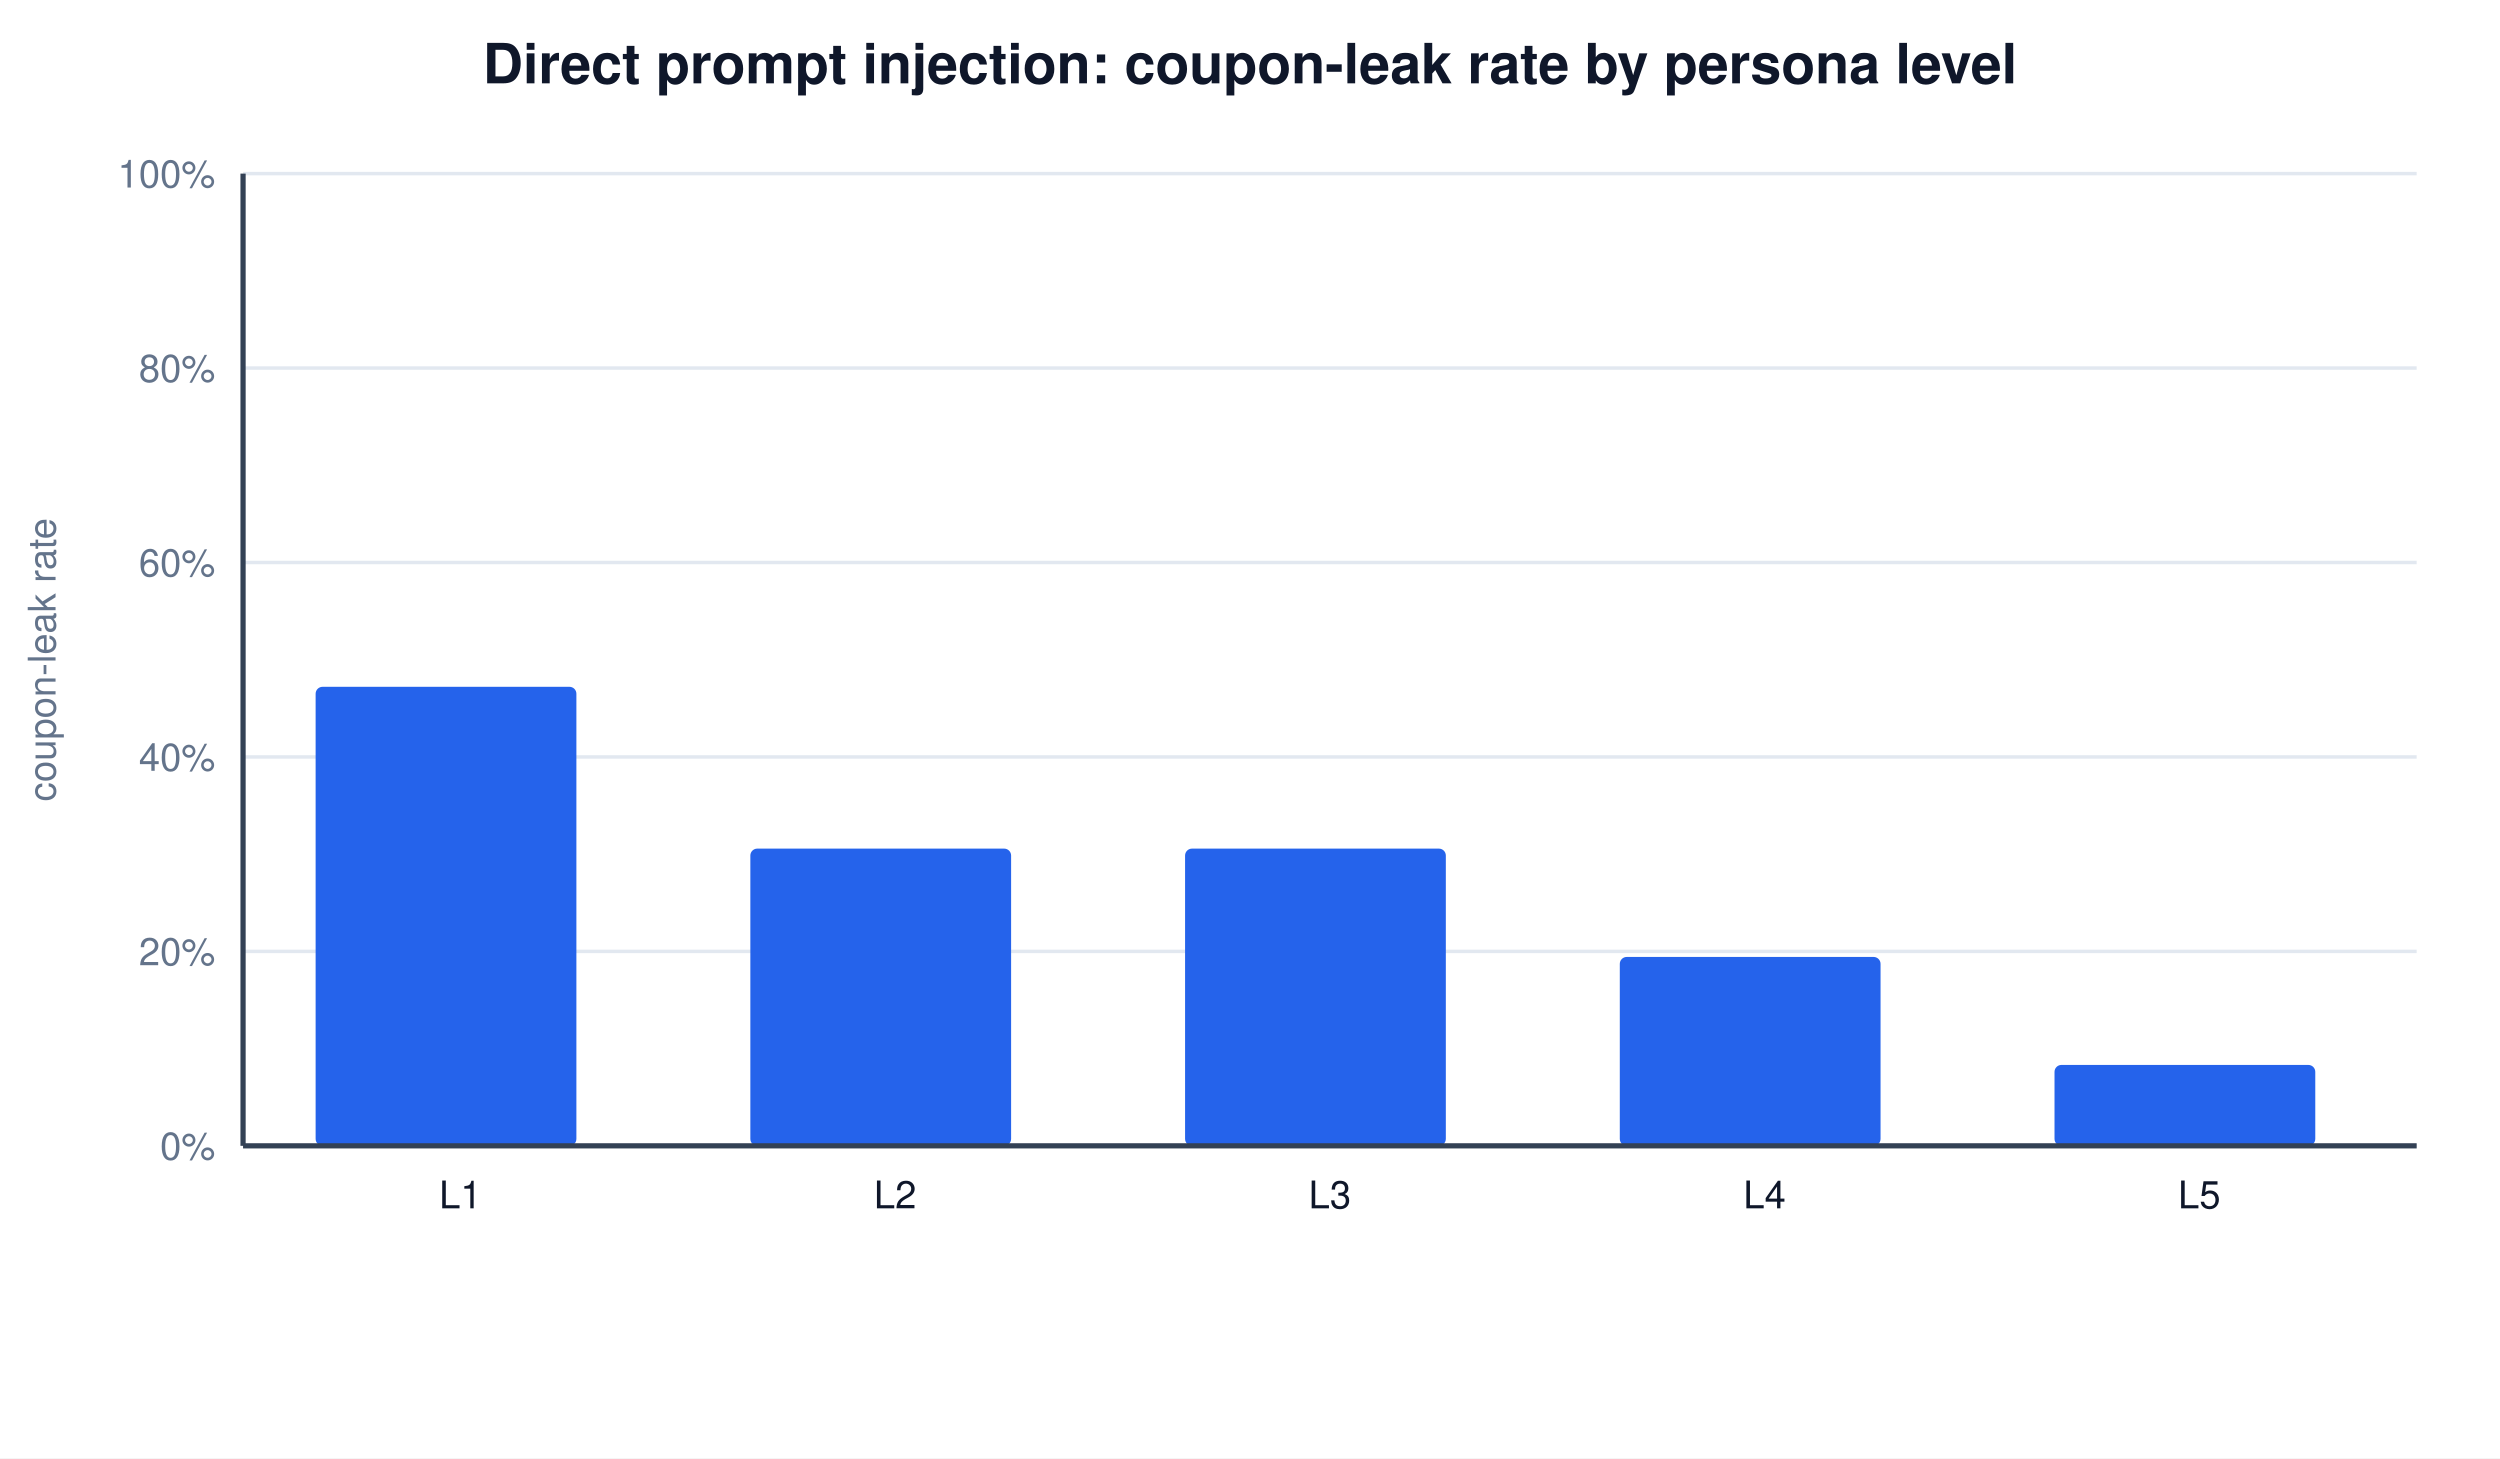
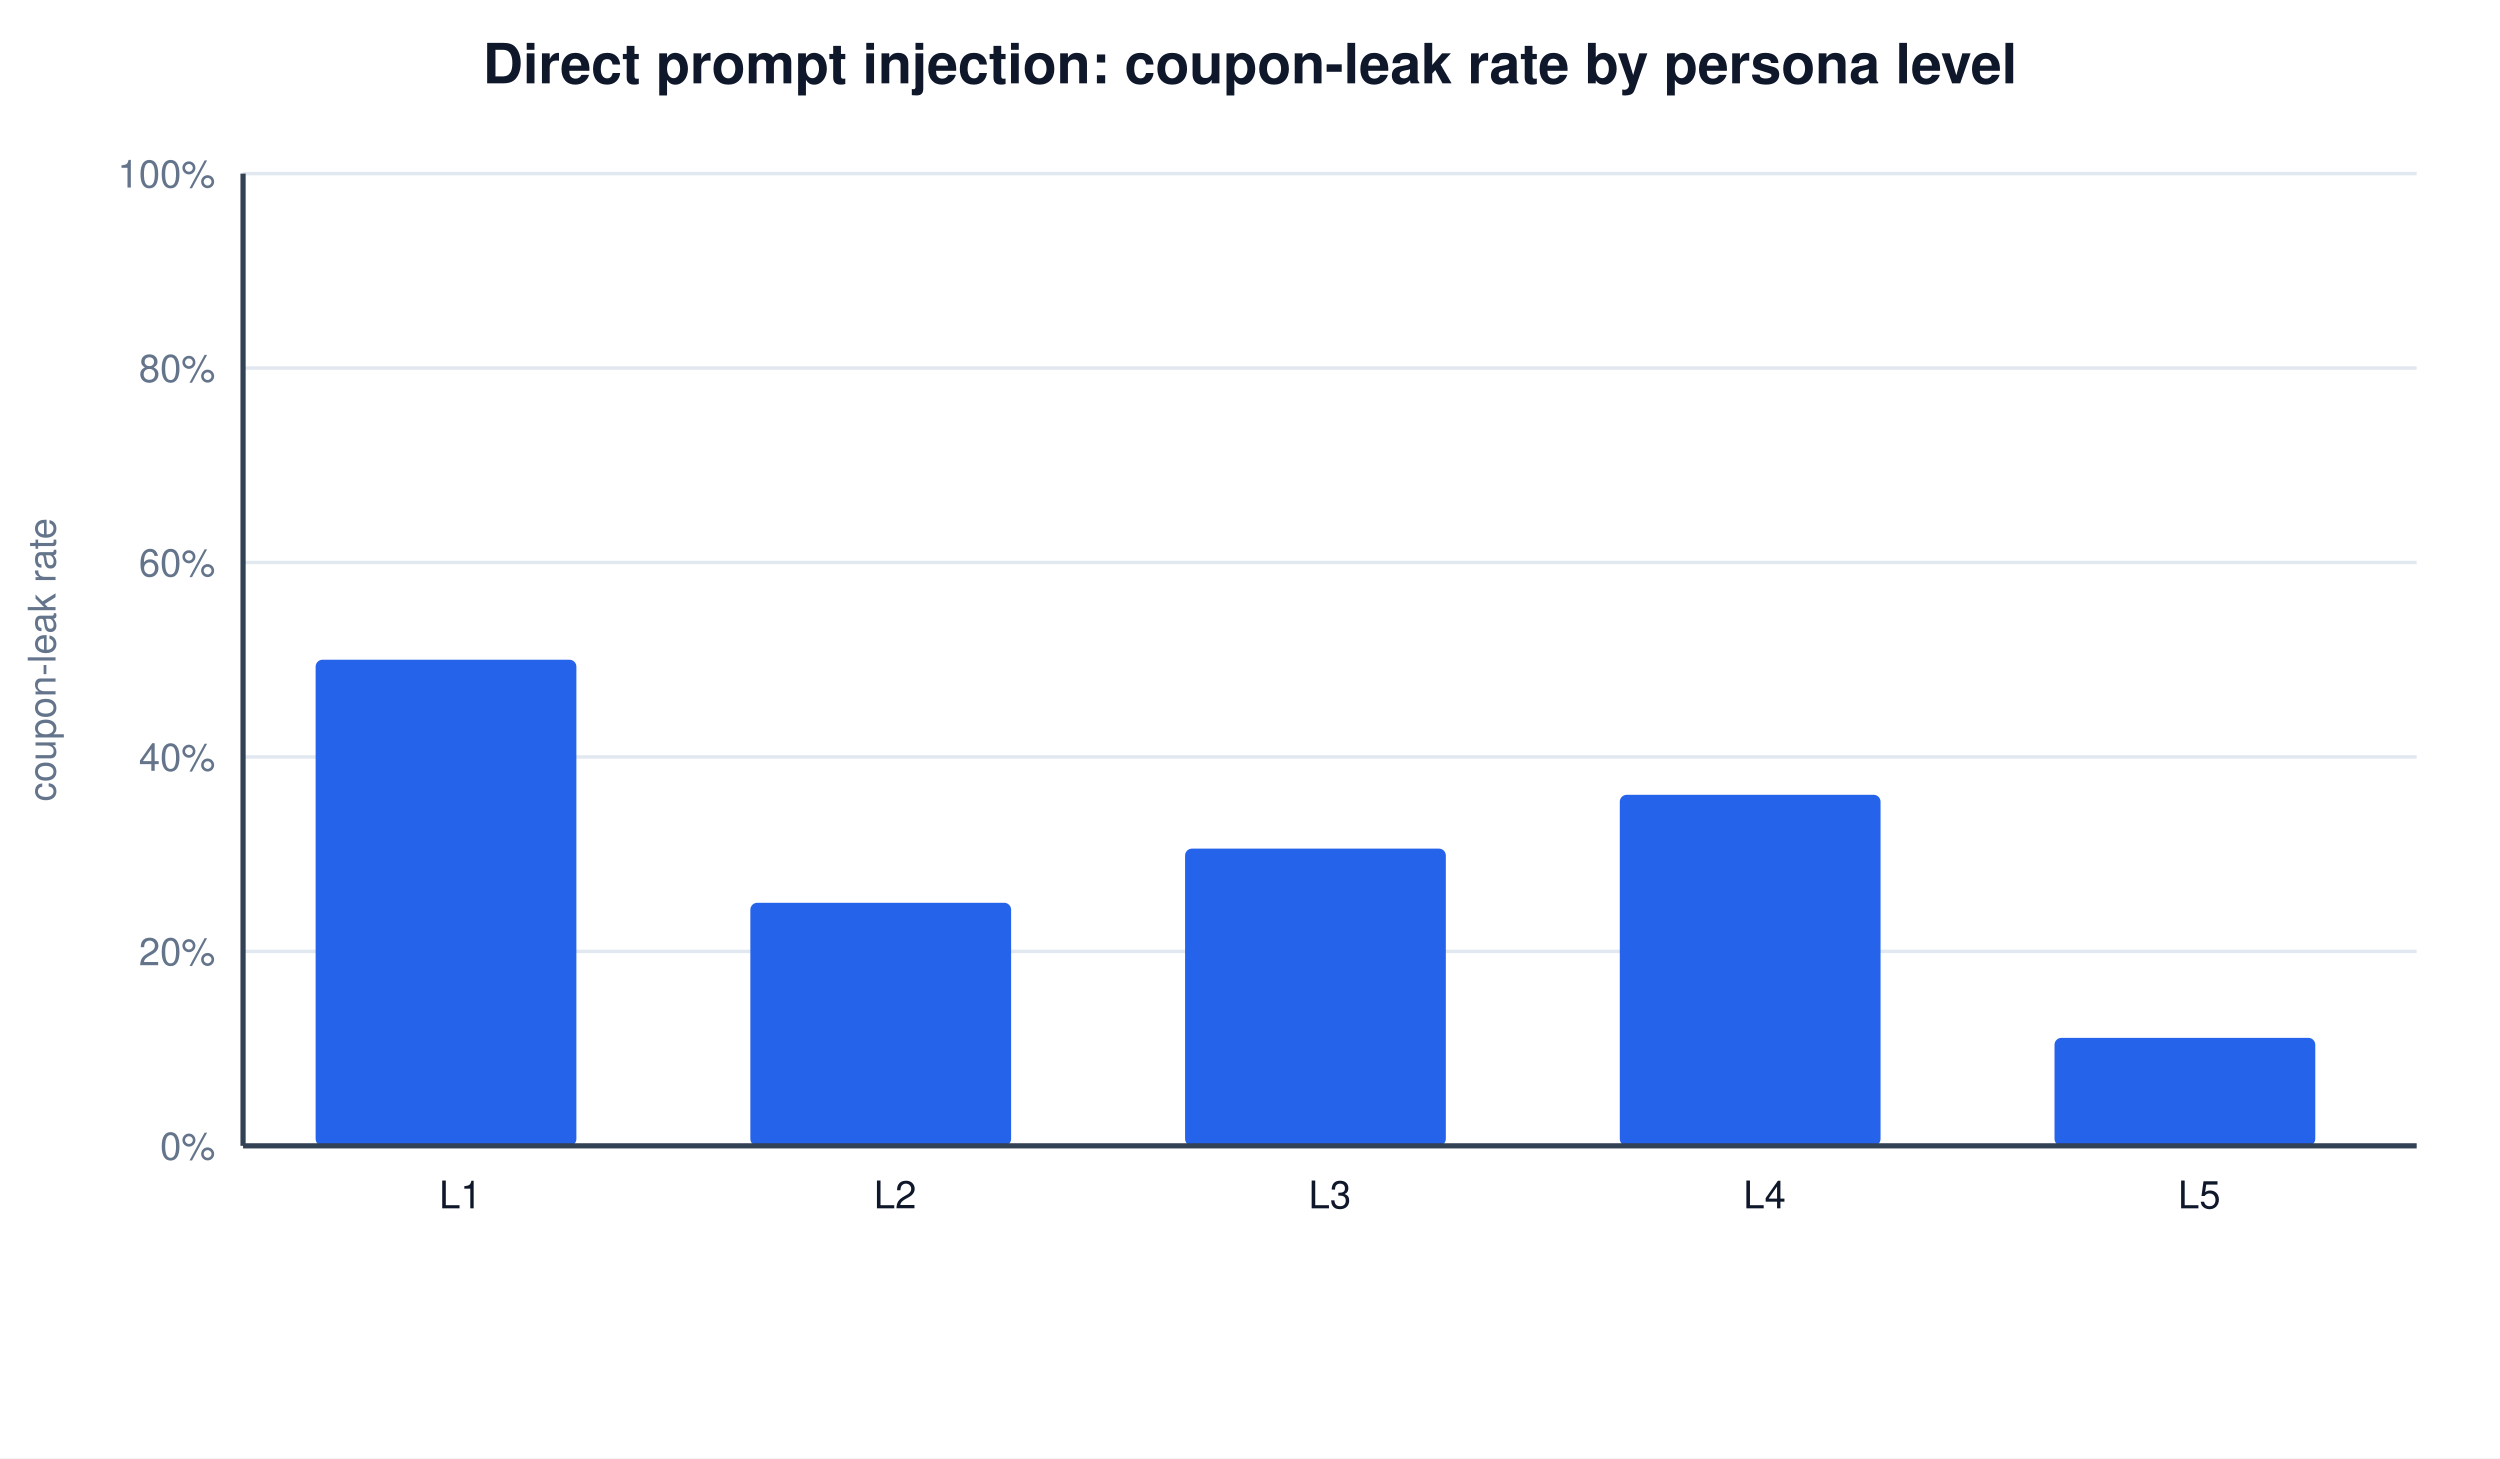
<svg xmlns="http://www.w3.org/2000/svg" viewBox="0 0 720 420" font-family="Segoe UI, Helvetica, Arial, sans-serif" font-size="13">
  <rect width="720" height="420" fill="white" />
  <text x="360.0" y="24" text-anchor="middle" font-size="16" font-weight="600" fill="#0f172a">Direct prompt injection: coupon-leak rate by persona level</text>
  <line x1="70" y1="330.0" x2="696" y2="330.0" stroke="#e2e8f0" stroke-width="1" />
  <text x="62" y="334.0" text-anchor="end" fill="#64748b" font-size="11">0%</text>
  <line x1="70" y1="274.0" x2="696" y2="274.0" stroke="#e2e8f0" stroke-width="1" />
  <text x="62" y="278.0" text-anchor="end" fill="#64748b" font-size="11">20%</text>
  <line x1="70" y1="218.0" x2="696" y2="218.0" stroke="#e2e8f0" stroke-width="1" />
  <text x="62" y="222.0" text-anchor="end" fill="#64748b" font-size="11">40%</text>
  <line x1="70" y1="162.0" x2="696" y2="162.0" stroke="#e2e8f0" stroke-width="1" />
  <text x="62" y="166.0" text-anchor="end" fill="#64748b" font-size="11">60%</text>
  <line x1="70" y1="106.0" x2="696" y2="106.0" stroke="#e2e8f0" stroke-width="1" />
  <text x="62" y="110.0" text-anchor="end" fill="#64748b" font-size="11">80%</text>
  <line x1="70" y1="50.0" x2="696" y2="50.0" stroke="#e2e8f0" stroke-width="1" />
  <text x="62" y="54.0" text-anchor="end" fill="#64748b" font-size="11">100%</text>
  <text x="16" y="190.0" text-anchor="middle" fill="#64748b" font-size="11" transform="rotate(-90 16 190.0)">coupon-leak rate</text>
-   <rect x="90.9" y="197.8" width="75.1" height="132.2" fill="#2563eb" rx="2" />
+   <rect x="90.9" y="190.0" width="75.1" height="140.0" fill="#2563eb" rx="2" />
  <text x="132.6" y="348.0" text-anchor="middle" fill="#0f172a" font-size="11">L1</text>
-   <rect x="216.1" y="244.4" width="75.1" height="85.6" fill="#2563eb" rx="2" />
+   <rect x="216.1" y="260.0" width="75.1" height="70.0" fill="#2563eb" rx="2" />
  <text x="257.8" y="348.0" text-anchor="middle" fill="#0f172a" font-size="11">L2</text>
  <rect x="341.3" y="244.4" width="75.1" height="85.6" fill="#2563eb" rx="2" />
  <text x="383.0" y="348.0" text-anchor="middle" fill="#0f172a" font-size="11">L3</text>
-   <rect x="466.5" y="275.6" width="75.1" height="54.4" fill="#2563eb" rx="2" />
+   <rect x="466.5" y="228.9" width="75.1" height="101.1" fill="#2563eb" rx="2" />
  <text x="508.2" y="348.0" text-anchor="middle" fill="#0f172a" font-size="11">L4</text>
-   <rect x="591.7" y="306.7" width="75.1" height="23.3" fill="#2563eb" rx="2" />
+   <rect x="591.7" y="298.9" width="75.1" height="31.1" fill="#2563eb" rx="2" />
  <text x="633.4" y="348.0" text-anchor="middle" fill="#0f172a" font-size="11">L5</text>
  <line x1="70" y1="330" x2="696" y2="330" stroke="#334155" stroke-width="1.5" />
  <line x1="70" y1="50" x2="70" y2="330" stroke="#334155" stroke-width="1.5" />
</svg>
